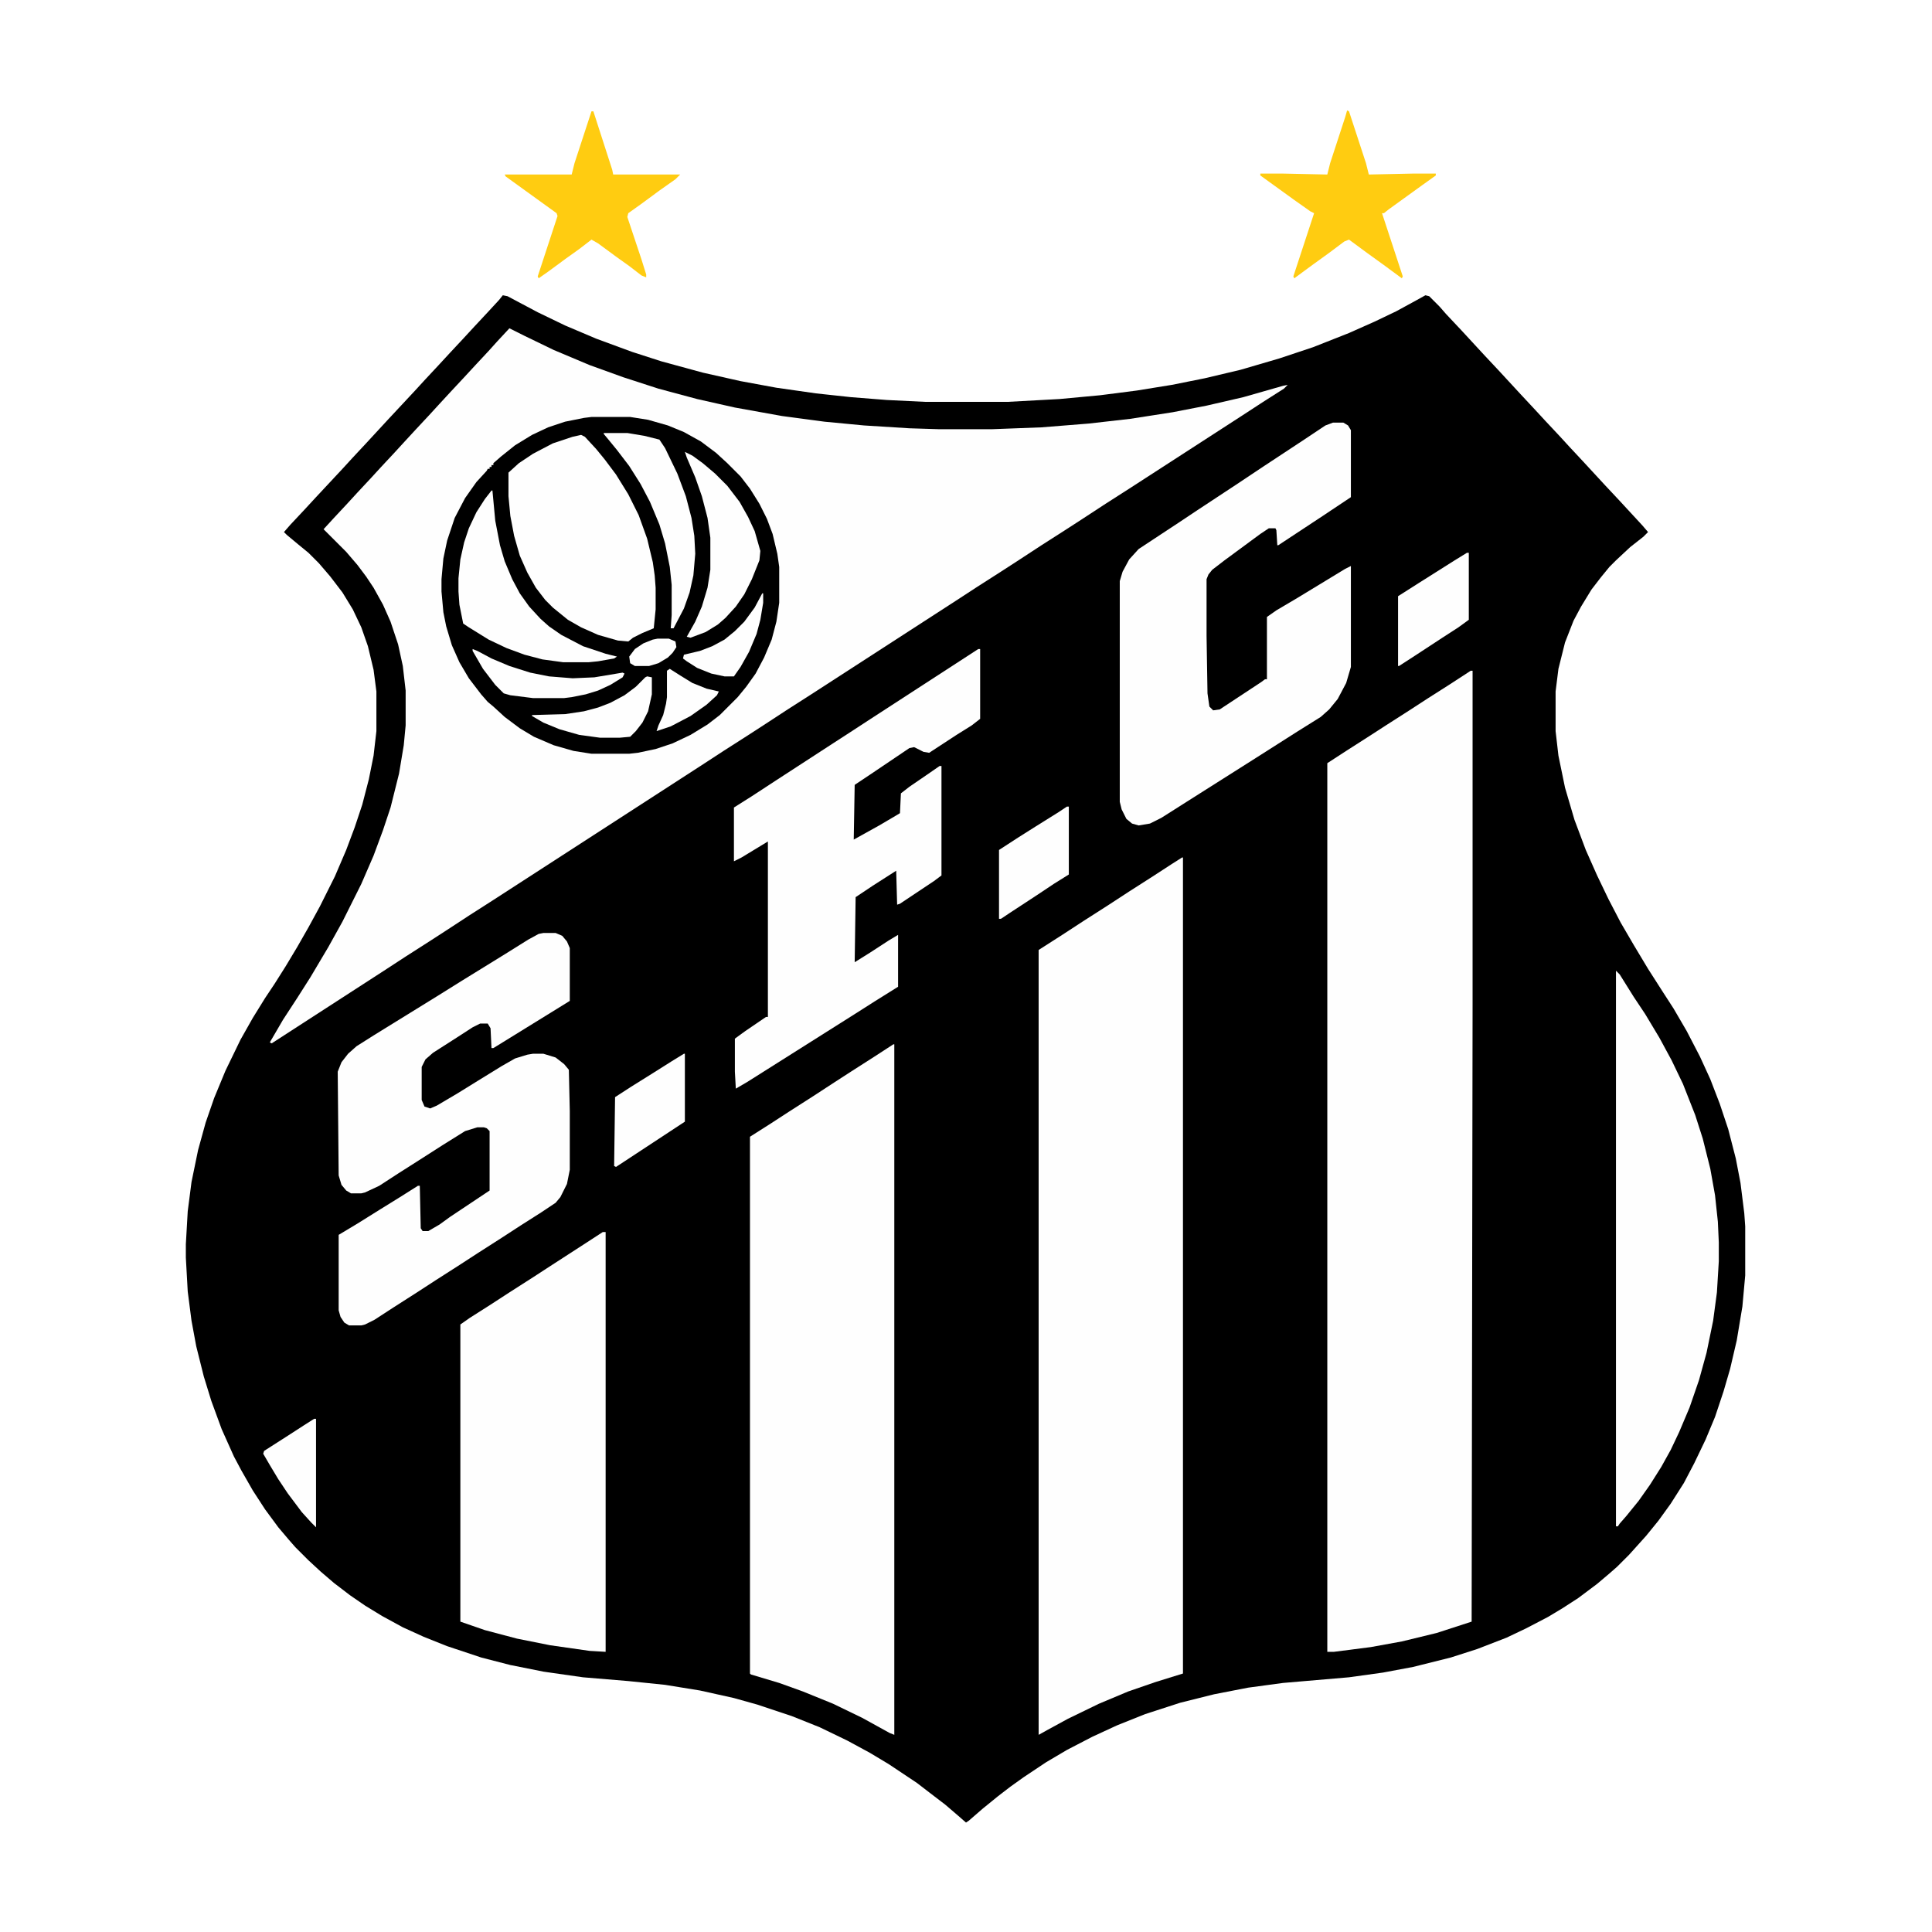
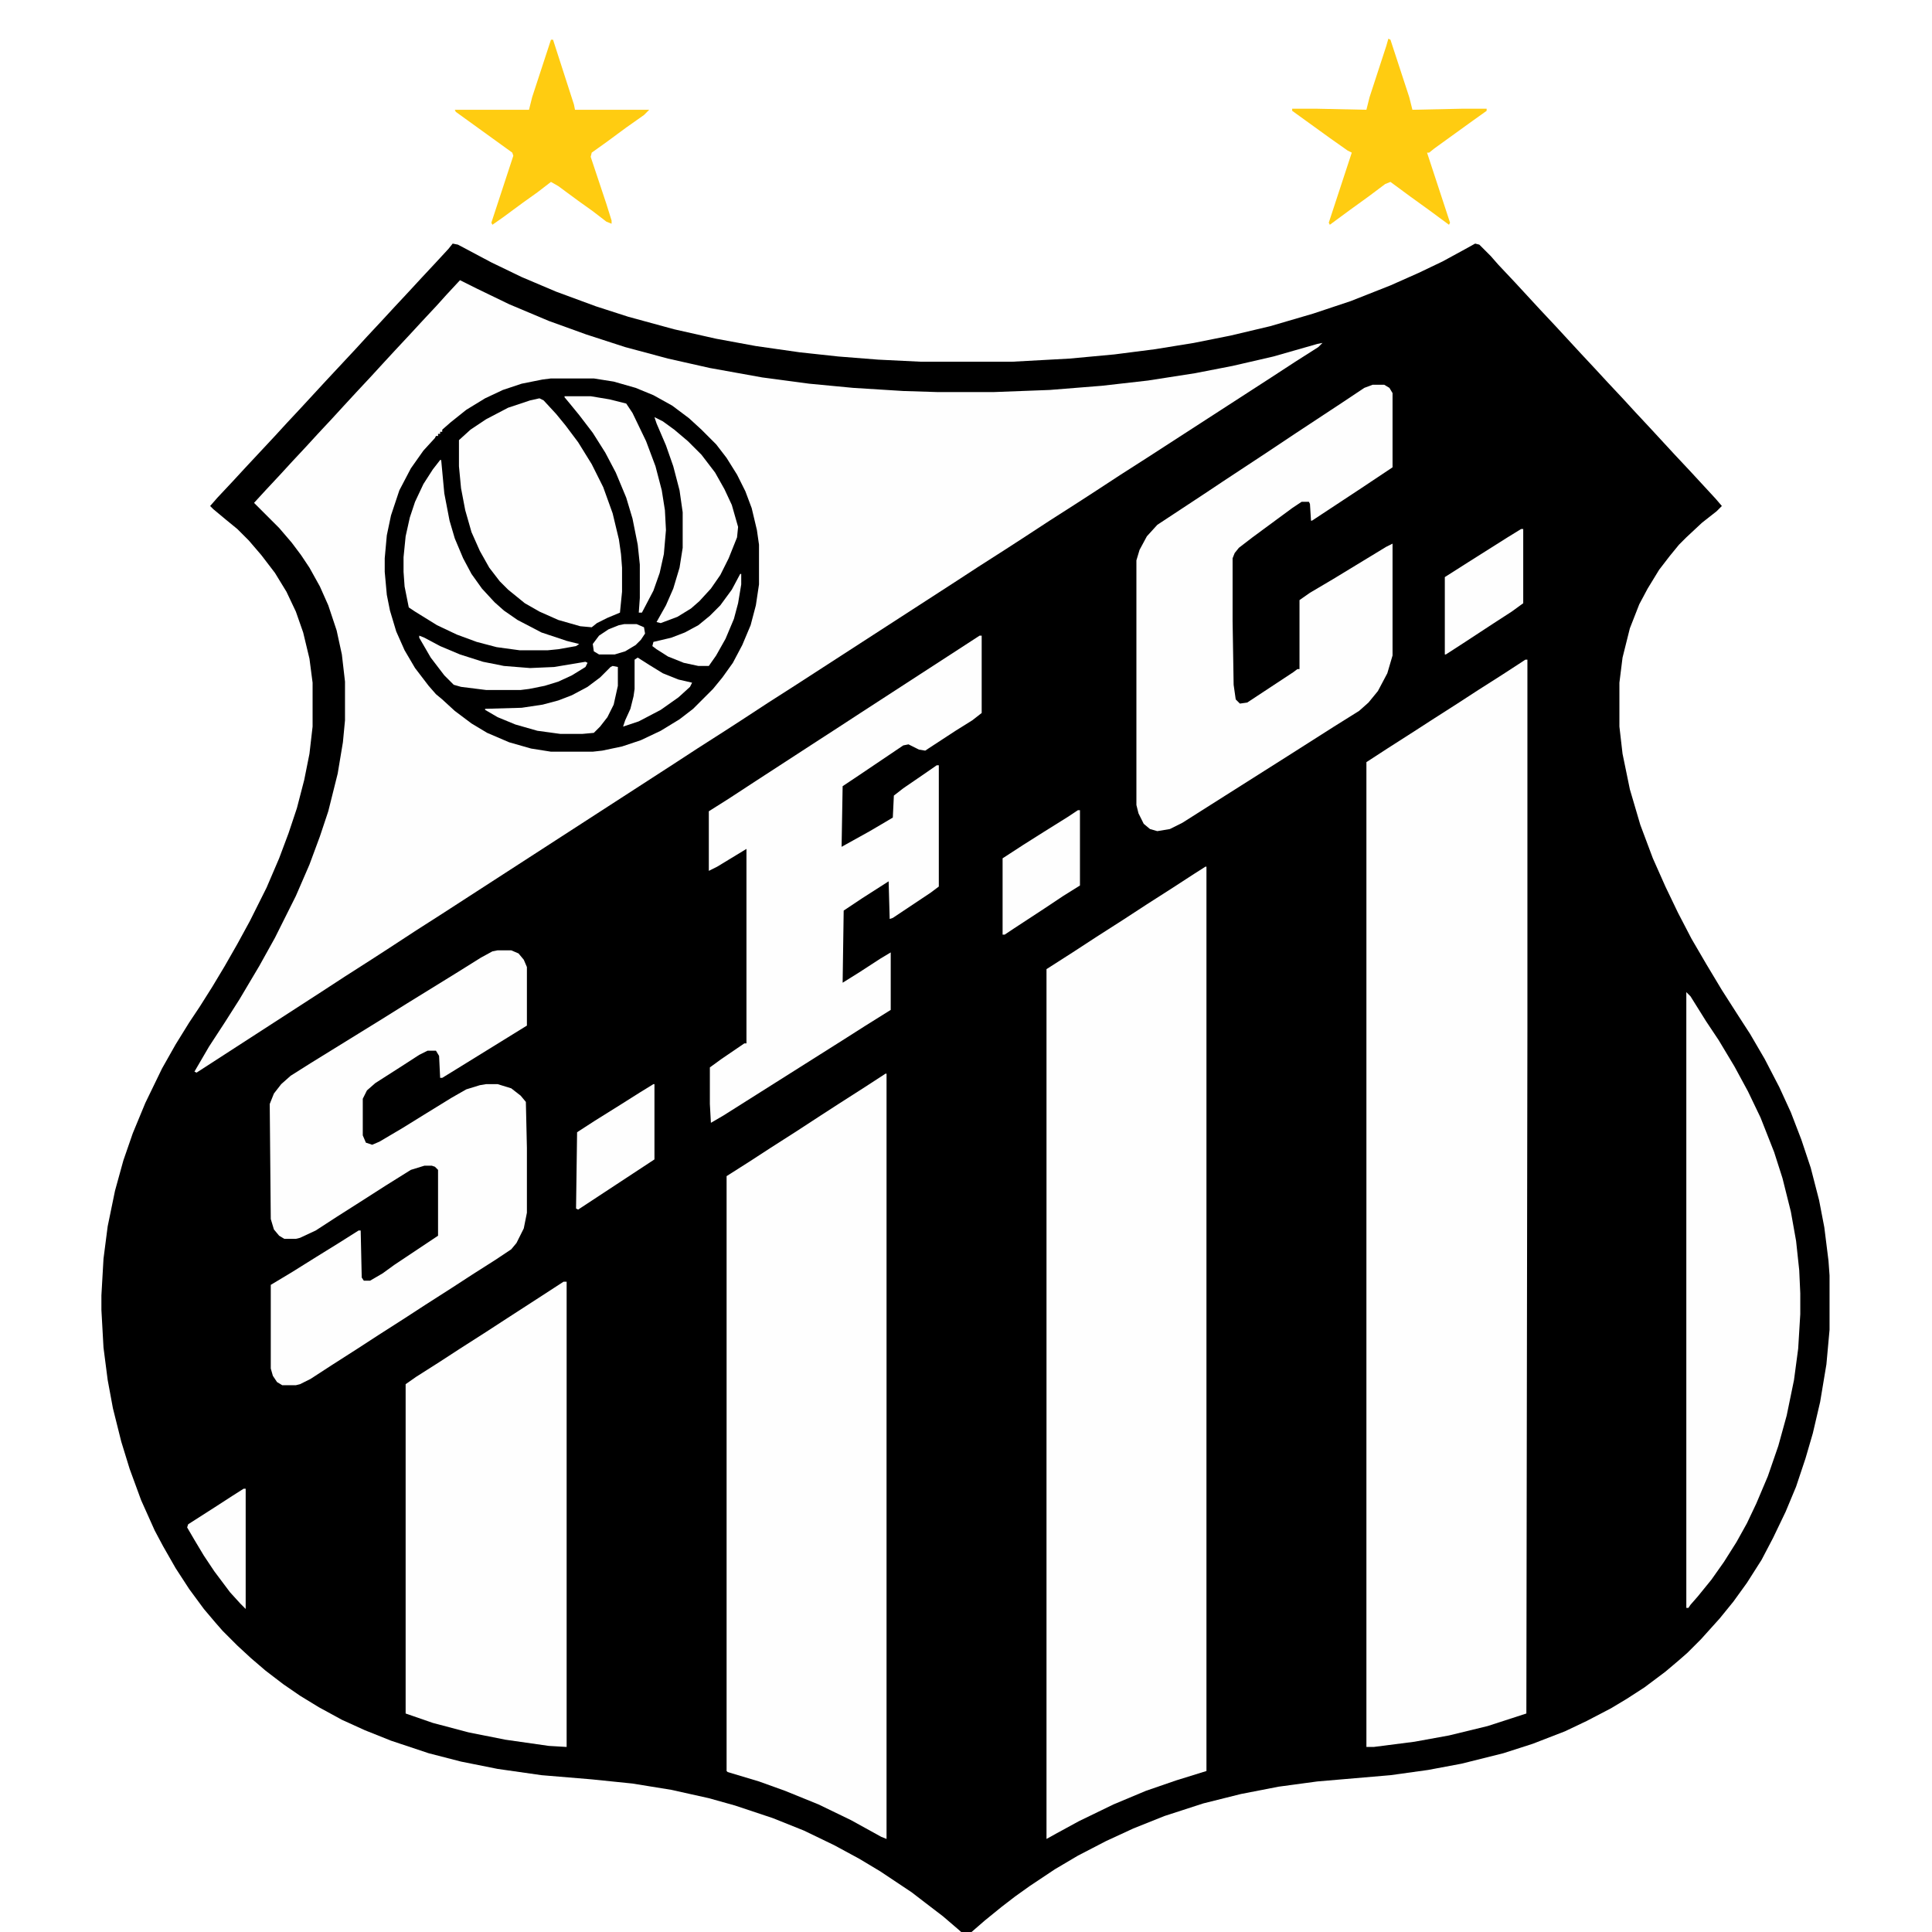
- <svg xmlns="http://www.w3.org/2000/svg" version="1.1" viewBox="0 0 2048 2048" width="1280" height="1280">
+ <svg xmlns="http://www.w3.org/2000/svg" version="1.1" viewBox="100 80 1848 1848" width="1280" height="1280">
  <path transform="translate(533,313)" d="m0 0 5 1 32 17 29 14 33 14 38 14 31 10 44 12 40 9 38 7 42 6 37 4 38 3 41 2h87l55-3 43-4 39-5 37-6 35-7 38-9 41-12 36-12 38-15 27-12 23-11 22-12 9-5 4 1 11 11 7 8 16 17 24 26 15 16 24 26 14 15 12 13 15 16 11 12 14 15 24 26 15 16 24 26 6 7-5 5-14 11-15 14-7 7-9 11-10 13-11 18-8 15-9 23-7 28-3 24v42l3 26 7 34 10 34 12 32 12 27 12 25 13 25 14 24 15 25 16 25 11 17 14 24 14 27 11 24 10 26 9 27 8 31 5 26 4 32 1 14v52l-3 33-6 36-7 30-7 24-9 27-10 24-12 25-11 21-14 22-13 18-13 16-18 20-13 13-8 7-13 11-20 15-17 11-15 9-23 12-21 10-31 12-28 9-40 10-32 6-36 5-70 6-37 5-36 7-36 9-37 12-30 12-26 12-27 14-22 13-24 16-14 10-13 10-16 13-15 13-3 2-8-7-14-12-17-13-13-10-30-20-20-12-24-13-29-14-30-12-36-12-25-7-36-8-37-6-39-4-48-4-42-6-35-7-31-8-36-12-25-10-22-10-22-12-18-11-16-11-17-13-14-12-13-12-14-14-7-8-11-13-14-19-13-20-12-21-8-15-13-29-11-30-8-26-8-32-5-27-4-31-2-36v-14l2-35 4-31 7-34 8-29 9-26 12-29 16-33 13-23 13-21 10-15 12-19 12-20 12-21 12-22 16-32 12-28 9-24 8-24 7-27 5-25 3-26v-42l-3-23-6-25-7-20-9-19-11-18-13-17-12-14-11-11-11-9-12-10-3-3 7-8 15-16 12-13 28-30 11-12 14-15 24-26 28-30 11-12 14-15 12-13 14-15 12-13 14-15 12-13z" />
  <path transform="translate(540,348)" d="m0 0 16 8 31 15 38 16 36 13 37 12 41 11 40 9 50 9 45 6 42 4 48 3 32 1h55l53-2 50-4 44-5 45-7 36-7 39-9 42-12 5-1-4 4-22 14-23 15-119 77-25 16-26 17-17 11-25 16-26 17-17 11-25 16-23 15-153 99-25 16-26 17-17 11-25 16-23 15-221 143-25 16-26 17-17 11-25 16-23 15-119 77-2-1 14-24 15-23 14-22 19-32 15-27 20-40 13-30 10-27 8-24 9-36 5-30 2-21v-37l-3-26-5-23-8-24-8-18-10-18-8-12-9-12-12-14-24-24 11-12 14-15 11-12 14-15 11-12 14-15 11-12 12-13 14-15 11-12 12-13 14-15 12-13 14-15 9-10z" fill="#FEFEFE" />
  <path transform="translate(1559,711)" d="m0 0h2v354l-1 654-37 12-37 9-33 6-39 5h-7v-942l20-13 25-16 17-11 25-16 20-13 22-14 20-13z" fill="#FEFEFE" />
  <path transform="translate(1253,909)" d="m0 0h1v865l-29 9-29 10-31 13-33 16-22 12-9 5v-832l25-16 23-15 25-16 23-15 25-16 20-13z" fill="#FEFEFE" />
  <path transform="translate(627,442)" d="m0 0h41l19 3 21 6 17 7 18 10 16 12 12 11 14 14 10 13 10 16 8 16 6 16 5 21 2 14v38l-3 20-5 19-8 19-9 17-10 14-9 11-19 19-13 10-18 11-19 9-18 6-19 4-9 1h-40l-19-3-21-6-21-9-15-9-16-12-12-11-6-5-7-8-13-17-10-17-8-18-6-20-3-15-2-22v-13l2-22 4-19 8-24 11-21 12-17 11-12 1-2h2v-2h2v-2h2v-2l8-7 15-12 18-11 17-8 18-6 20-4z" />
  <path transform="translate(947,1107)" d="m0 0h1v732l-5-2-29-16-31-15-32-13-25-9-30-9-1-1v-569l22-14 20-13 25-16 23-15 17-11 25-16z" fill="#FEFEFE" />
  <path transform="translate(639,1306)" d="m0 0h3v445l-17-1-42-6-35-7-34-9-26-9v-315l10-7 22-14 20-13 25-16 20-13 34-22z" fill="#FEFEFE" />
  <path transform="translate(1413,448)" d="m0 0h11l5 3 3 5v71l-33 22-44 29h-1l-1-16-1-2h-7l-9 6-38 28-13 10-4 5-2 5v60l1 61 2 14 4 4 7-1 44-29 4-3h2v-66l10-7 22-13 51-31 6-3v107l-5 17-9 17-9 11-9 8-24 15-44 28-60 38-41 26-12 6-12 2-7-2-6-5-5-10-2-8v-234l3-10 7-13 10-11 44-29 18-12 44-29 27-18 44-29 21-14z" fill="#FEFEFE" />
  <path transform="translate(576,989)" d="m0 0h13l7 3 5 6 3 7v56l-68 42-13 8h-2l-1-21-3-5h-8l-8 4-17 11-25 16-8 7-4 8v35l3 7 6 2 7-3 22-13 21-13 26-16 14-8 13-4 6-1h11l13 4 9 7 5 6 1 44v62l-3 15-7 14-5 6-15 10-22 14-20 13-25 16-20 13-25 16-20 13-25 16-20 13-10 5-4 1h-13l-5-3-4-6-2-7v-80l20-12 24-15 21-13 19-12h2l1 45 2 3h6l12-7 11-8 42-28v-63l-3-3-3-1h-7l-13 4-24 15-25 16-22 14-20 13-15 7-4 1h-11l-5-3-5-6-3-10-1-110 4-10 7-9 9-8 19-12 68-42 24-15 47-29 24-15 11-6z" fill="#FEFEFE" />
  <path transform="translate(1037,688)" d="m0 0h2v74l-9 7-16 10-26 17-3 2-6-1-10-5-5 1-43 29-15 10-1 58 27-15 17-10 5-3 1-21 9-7 19-13 13-9h2v116l-8 6-36 24-3 1-1-36-25 16-18 12-1 69 16-10 20-13 10-6v55l-24 15-22 14-114 72-12 7-1-18v-35l11-8 22-15h2v-186l-28 17-8 4v-57l19-12 26-17 60-39 17-11 23-15 57-37 37-24z" fill="#FEFEFE" />
  <path transform="translate(1713,1029)" d="m0 0 4 4 15 24 12 18 15 25 13 24 12 25 13 33 8 25 8 32 5 28 3 28 1 22v20l-2 33-4 30-7 34-8 29-10 29-11 26-9 19-10 18-12 19-12 17-13 16-7 8-2 3h-2z" fill="#FEFEFE" />
  <path transform="translate(616,461)" d="m0 0 4 2 12 13 9 11 12 16 13 21 11 22 9 25 6 25 2 14 1 13v23l-2 20-12 5-10 5-5 4-11-1-21-6-18-8-14-8-16-13-8-8-10-13-9-16-8-18-6-21-4-21-2-21v-25l11-10 15-10 21-11 21-7z" fill="#FEFEFE" />
  <path transform="translate(1428,117)" d="m0 0 2 1 18 55 3 12 47-1h24v2l-14 10-36 26-5 4h-2l22 67-1 2-19-14-18-13-19-14-5 2-16 12-18 13-19 14-1-2 22-67-4-2-17-12-36-26v-2h24l47 1 3-12 16-49z" fill="#fc1" />
  <path transform="translate(627,118)" d="m0 0h2l20 62 1 5h71l-5 5-17 12-19 14-14 10-1 4 15 45 5 16v3l-5-2-13-10-14-10-19-14-7-4-13 10-14 10-19 14-10 7-1-2 21-64-1-3-54-39-1-2h71l3-12z" fill="#fc1" />
  <path transform="translate(521,520)" d="m0 0h1l3 32 5 26 5 17 8 19 8 15 10 14 12 13 9 8 13 9 23 12 24 8 12 3-3 2-17 3-10 1h-27l-22-3-19-5-19-7-19-9-21-13-6-4-4-20-1-14v-14l2-20 4-18 5-15 8-17 9-14z" fill="#FEFEFE" />
  <path transform="translate(726,479)" d="m0 0 8 4 11 8 13 11 13 13 13 17 9 16 7 15 6 21-1 10-8 20-8 16-9 13-11 12-8 7-13 8-16 6-4-1 9-16 7-16 6-20 3-19v-34l-3-21-6-23-7-20-9-21z" fill="#FEFEFE" />
  <path transform="translate(640,459)" d="m0 0h25l18 3 16 4 6 9 13 27 9 24 6 23 3 19 1 19-2 23-4 18-6 17-11 21h-3l1-14v-32l-2-19-5-25-6-20-10-24-10-19-12-19-13-17-9-11-5-6z" fill="#FEFEFE" />
  <path transform="translate(1555,586)" d="m0 0h2v71l-11 8-17 11-29 19-17 11h-1v-74l22-14 38-24z" fill="#FEFEFE" />
  <path transform="translate(725,1117)" d="m0 0h1v72l-73 48-2-1 1-73 17-11 24-15 19-12z" fill="#FEFEFE" />
  <path transform="translate(1131,855)" d="m0 0h2v72l-16 10-18 12-29 19-9 6h-2v-73l20-13 19-12 24-15z" fill="#FEFEFE" />
  <path transform="translate(333,1504)" d="m0 0h2v115l-5-5-10-11-15-20-10-15-9-15-7-12 1-3 25-16 17-11z" fill="#FEFEFE" />
  <path transform="translate(686,717)" d="m0 0 5 1v18l-4 18-6 12-7 9-6 6-11 1h-21l-22-3-21-6-17-7-12-7v-1l35-1 20-3 15-4 13-5 15-8 12-9 10-10z" fill="#FEFEFE" />
  <path transform="translate(501,688)" d="m0 0 5 2 15 8 19 8 22 7 20 4 25 2 23-1 30-5 2 1-2 4-13 8-13 6-13 4-15 3-8 1h-33l-24-3-7-2-9-9-13-17-11-19z" fill="#FEFEFE" />
  <path transform="translate(808,629)" d="m0 0h1v10l-3 18-4 15-8 19-9 16-7 10h-10l-14-3-15-6-11-7-4-3 1-4 17-4 13-5 13-7 11-9 10-10 11-15z" fill="#FEFEFE" />
  <path transform="translate(710,709)" d="m0 0 11 7 13 8 15 6 13 3-2 4-11 10-17 12-21 11-15 5 2-6 5-11 3-12 1-7v-28z" fill="#FEFEFE" />
  <path transform="translate(697,677)" d="m0 0h12l7 3 1 6-4 6-5 5-10 6-10 3h-15l-5-3-1-7 6-8 9-6 10-4z" fill="#FEFEFE" />
  <path transform="translate(685,294)" d="m0 0" fill="#fc1" />
</svg>
